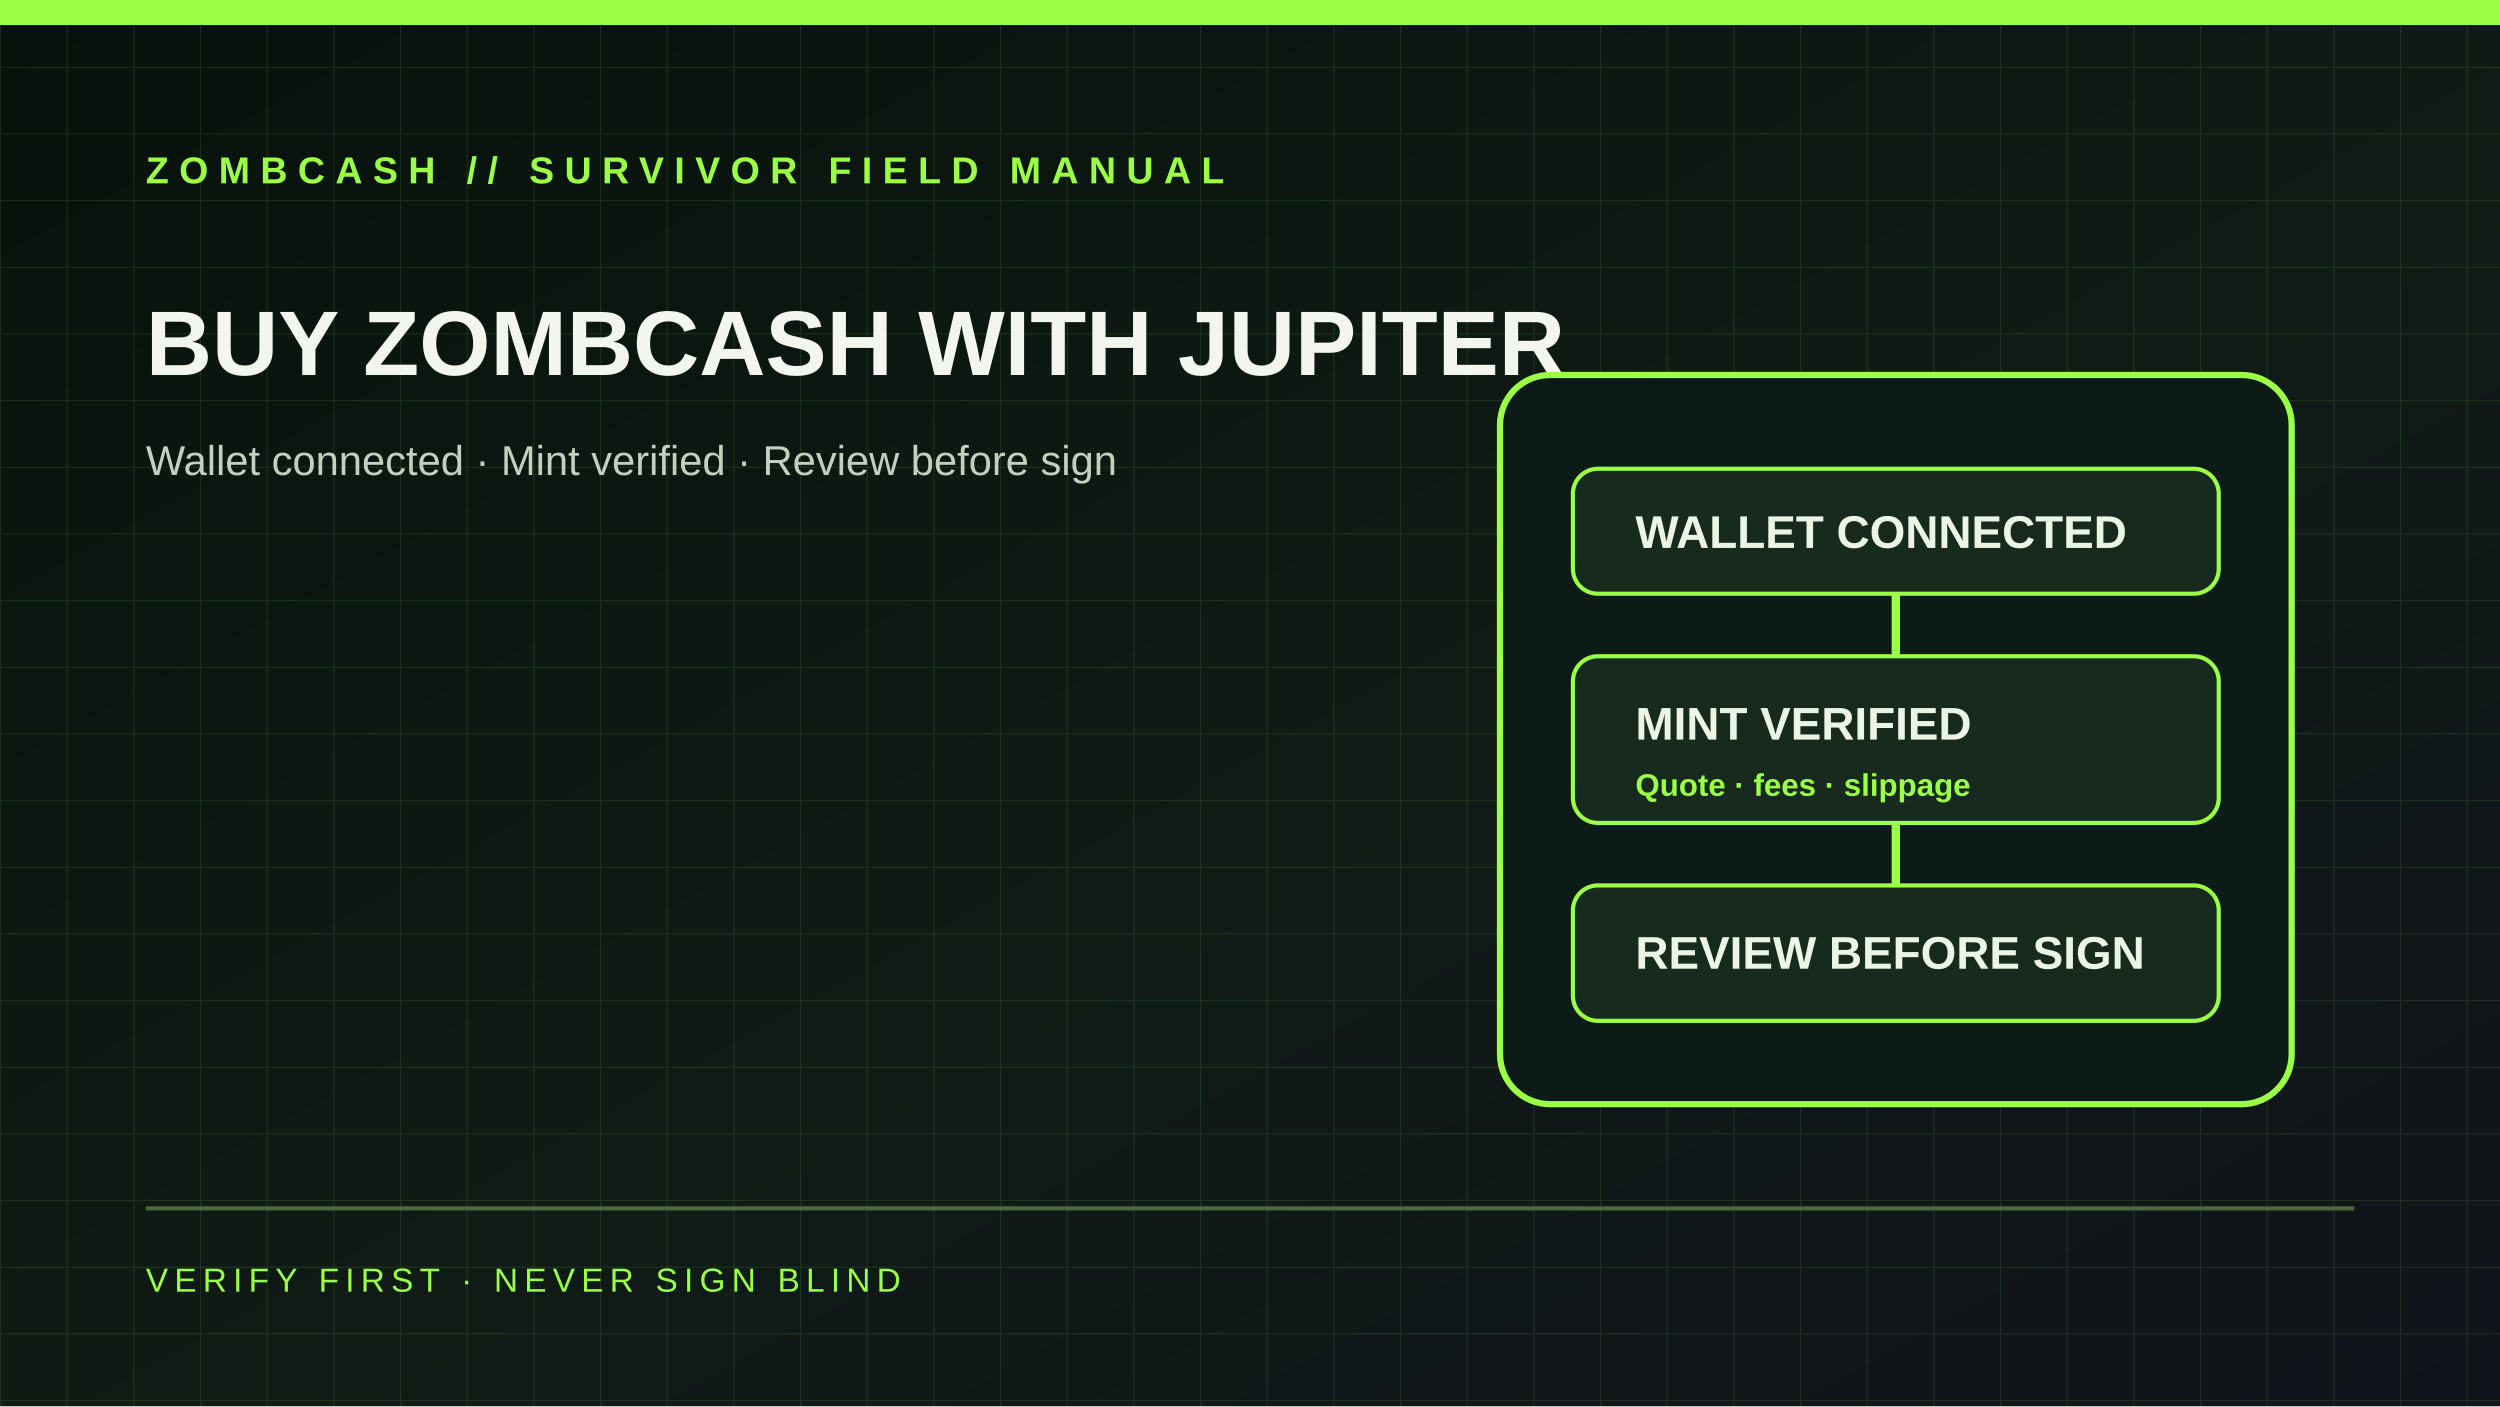
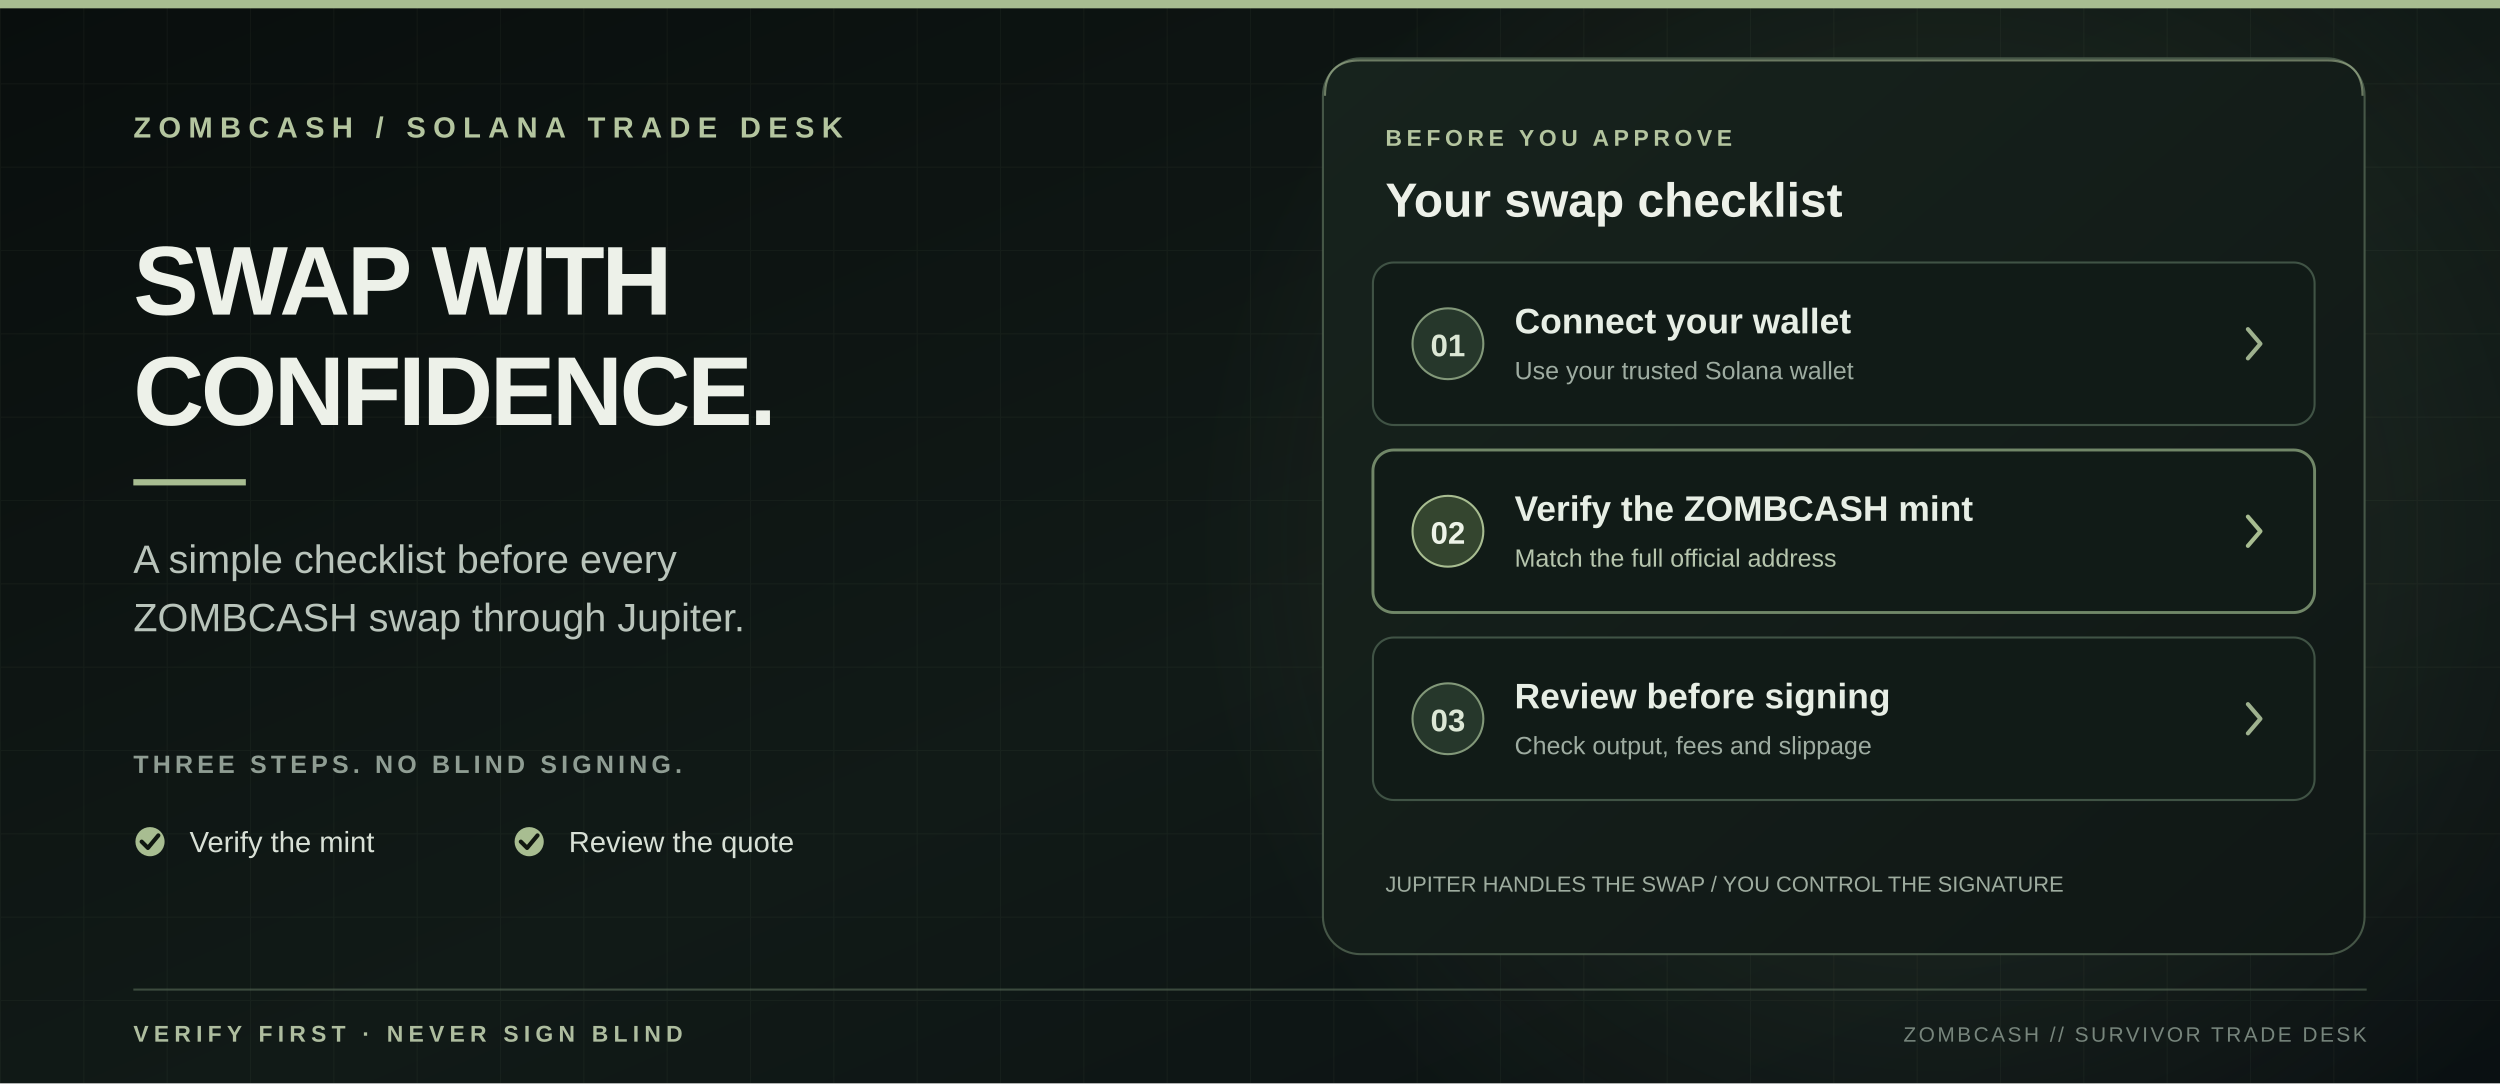
- <svg xmlns="http://www.w3.org/2000/svg" width="1200" height="675" viewBox="0 0 1200 675" role="img" aria-labelledby="t d">
+ <svg xmlns="http://www.w3.org/2000/svg" width="1200" height="520" viewBox="0 0 1200 520" role="img" aria-labelledby="title desc">
  <defs>
-     <linearGradient id="bg" x2="1" y2="1">
-       <stop stop-color="#07120d" />
-       <stop offset=".55" stop-color="#101b16" />
-       <stop offset="1" stop-color="#11131a" />
+     <linearGradient id="bg" x1="0" y1="0" x2="1" y2="1">
+       <stop stop-color="#090e0d" />
+       <stop offset=".55" stop-color="#111a17" />
+       <stop offset="1" stop-color="#0a1012" />
    </linearGradient>
-     <pattern id="grid" width="32" height="32" patternUnits="userSpaceOnUse">
-       <path d="M32 0H0V32" fill="none" stroke="#8bff4b" stroke-opacity=".12" />
+     <radialGradient id="glow">
+       <stop stop-color="#91ad78" stop-opacity=".17" />
+       <stop offset="1" stop-color="#91ad78" stop-opacity="0" />
+     </radialGradient>
+     <pattern id="grid" width="40" height="40" patternUnits="userSpaceOnUse">
+       <path d="M40 0H0V40" fill="none" stroke="#a8bd9a" stroke-opacity=".05" />
    </pattern>
+     <linearGradient id="card" x1="0" y1="0" x2="1" y2="1">
+       <stop stop-color="#17231d" />
+       <stop offset="1" stop-color="#101715" />
+     </linearGradient>
  </defs>
-   <style>.small{font:700 22px Arial;fill:#eaf5e5}.tiny{font:700 15px Arial;fill:#9bff45}</style>
-   <rect width="1200" height="675" fill="url(#bg)" />
-   <rect width="1200" height="675" fill="url(#grid)" />
-   <path d="M0 0H1200V12H0Z" fill="#9bff45" />
-   <text x="70" y="88" fill="#9bff45" font-family="Arial" font-size="18" font-weight="700" letter-spacing="5">ZOMBCASH // SURVIVOR FIELD MANUAL</text>
-   <text x="70" y="180" fill="#f3f6ef" font-family="Arial" font-size="44" font-weight="900">BUY ZOMBCASH WITH JUPITER</text>
-   <text x="70" y="228" fill="#c2d0c0" font-family="Arial" font-size="20">Wallet connected · Mint verified · Review before sign</text>
-   <rect x="720" y="180" width="380" height="350" rx="24" fill="#0d1b16" stroke="#9bff45" stroke-width="3" />
-   <g fill="#172a1d" stroke="#9bff45" stroke-width="2">
-     <rect x="755" y="225" width="310" height="60" rx="12" />
-     <rect x="755" y="315" width="310" height="80" rx="12" />
-     <rect x="755" y="425" width="310" height="65" rx="12" />
+   <rect width="1200" height="520" fill="url(#bg)" />
+   <rect width="1200" height="520" fill="url(#grid)" />
+   <circle cx="930" cy="260" r="360" fill="url(#glow)" />
+   <rect width="1200" height="4" fill="#a8bd91" />
+   <g font-family="Arial,Helvetica,sans-serif">
+     <text x="64" y="66" fill="#b4c59f" font-size="14" font-weight="700" letter-spacing="3.5">ZOMBCASH  /  SOLANA TRADE DESK</text>
+     <text x="64" y="151" fill="#edf1e9" font-size="47" font-weight="700" letter-spacing="-1.5">SWAP WITH</text>
+     <text x="64" y="204" fill="#edf1e9" font-size="47" font-weight="700" letter-spacing="-1.5">CONFIDENCE.</text>
+     <rect x="64" y="230" width="54" height="3" fill="#a8bd91" />
+     <text x="64" y="275" fill="#b9c4bb" font-size="19">A simple checklist before every</text>
+     <text x="64" y="303" fill="#b9c4bb" font-size="19">ZOMBCASH swap through Jupiter.</text>
+     <text x="64" y="371" fill="#8f9d93" font-size="12" font-weight="700" letter-spacing="2">THREE STEPS. NO BLIND SIGNING.</text>
+     <g transform="translate(64 397)">
+       <circle cx="8" cy="7" r="7" fill="#a8bd91" />
+       <path d="M4 7l3 3 5-6" fill="none" stroke="#101710" stroke-width="2" stroke-linecap="round" stroke-linejoin="round" />
+       <text x="27" y="12" fill="#d8e0d6" font-size="14">Verify the mint</text>
+       <circle cx="190" cy="7" r="7" fill="#a8bd91" />
+       <path d="M186 7l3 3 5-6" fill="none" stroke="#101710" stroke-width="2" stroke-linecap="round" stroke-linejoin="round" />
+       <text x="209" y="12" fill="#d8e0d6" font-size="14">Review the quote</text>
+     </g>
+     <g transform="translate(635 28)">
+       <rect width="500" height="430" rx="18" fill="url(#card)" stroke="#536653" stroke-opacity=".8" />
+       <path d="M1 18Q1 1 18 1H482Q499 1 499 18" fill="none" stroke="#b3c49d" stroke-opacity=".55" />
+       <text x="30" y="42" fill="#b4c59f" font-size="11" font-weight="700" letter-spacing="2.2">BEFORE YOU APPROVE</text>
+       <text x="30" y="76" fill="#edf1e9" font-size="23" font-weight="700">Your swap checklist</text>
+       <g transform="translate(24 98)">
+         <rect width="452" height="78" rx="10" fill="#111b17" stroke="#405345" />
+         <circle cx="36" cy="39" r="17" fill="#26372b" stroke="#829879" />
+         <text x="36" y="45" text-anchor="middle" fill="#dce7d5" font-size="15" font-weight="700">01</text>
+         <text x="68" y="34" fill="#e7eee5" font-size="17" font-weight="700">Connect your wallet</text>
+         <text x="68" y="56" fill="#9eaca1" font-size="12">Use your trusted Solana wallet</text>
+         <path d="M420 32l6 7-6 7" fill="none" stroke="#9eb18e" stroke-width="2" stroke-linecap="round" stroke-linejoin="round" />
+       </g>
+       <g transform="translate(24 188)">
+         <rect width="452" height="78" rx="10" fill="#111b17" stroke="#718768" stroke-width="1.4" />
+         <circle cx="36" cy="39" r="17" fill="#34452f" stroke="#a8bd91" />
+         <text x="36" y="45" text-anchor="middle" fill="#edf3e8" font-size="15" font-weight="700">02</text>
+         <text x="68" y="34" fill="#e7eee5" font-size="17" font-weight="700">Verify the ZOMBCASH mint</text>
+         <text x="68" y="56" fill="#b6c5ad" font-size="12">Match the full official address</text>
+         <path d="M420 32l6 7-6 7" fill="none" stroke="#a8bd91" stroke-width="2" stroke-linecap="round" stroke-linejoin="round" />
+       </g>
+       <g transform="translate(24 278)">
+         <rect width="452" height="78" rx="10" fill="#111b17" stroke="#405345" />
+         <circle cx="36" cy="39" r="17" fill="#26372b" stroke="#829879" />
+         <text x="36" y="45" text-anchor="middle" fill="#dce7d5" font-size="15" font-weight="700">03</text>
+         <text x="68" y="34" fill="#e7eee5" font-size="17" font-weight="700">Review before signing</text>
+         <text x="68" y="56" fill="#9eaca1" font-size="12">Check output, fees and slippage</text>
+         <path d="M420 32l6 7-6 7" fill="none" stroke="#9eb18e" stroke-width="2" stroke-linecap="round" stroke-linejoin="round" />
+       </g>
+       <text x="30" y="400" fill="#9eac9f" font-size="10.5">JUPITER HANDLES THE SWAP  /  YOU CONTROL THE SIGNATURE</text>
+     </g>
+     <path d="M64 475H1136" stroke="#536653" stroke-opacity=".65" />
+     <text x="64" y="500" fill="#aebd9f" font-size="11" font-weight="700" letter-spacing="2.5">VERIFY FIRST  ·  NEVER SIGN BLIND</text>
+     <text x="1136" y="500" text-anchor="end" fill="#77857c" font-size="10" letter-spacing="1.2">ZOMBCASH // SURVIVOR TRADE DESK</text>
  </g>
-   <g class="small">
-     <text x="785" y="263">WALLET CONNECTED</text>
-     <text x="785" y="355">MINT VERIFIED</text>
-     <text x="785" y="382" class="tiny">Quote · fees · slippage</text>
-     <text x="785" y="465">REVIEW BEFORE SIGN</text>
-   </g>
-   <path d="M910 285V315M910 395V425" stroke="#9bff45" stroke-width="4" />
-   <path d="M70 580H1130" stroke="#4b693f" stroke-width="2" />
-   <text x="70" y="620" fill="#9bff45" font-family="Arial" font-size="16" letter-spacing="3">VERIFY FIRST · NEVER SIGN BLIND</text>
</svg>
